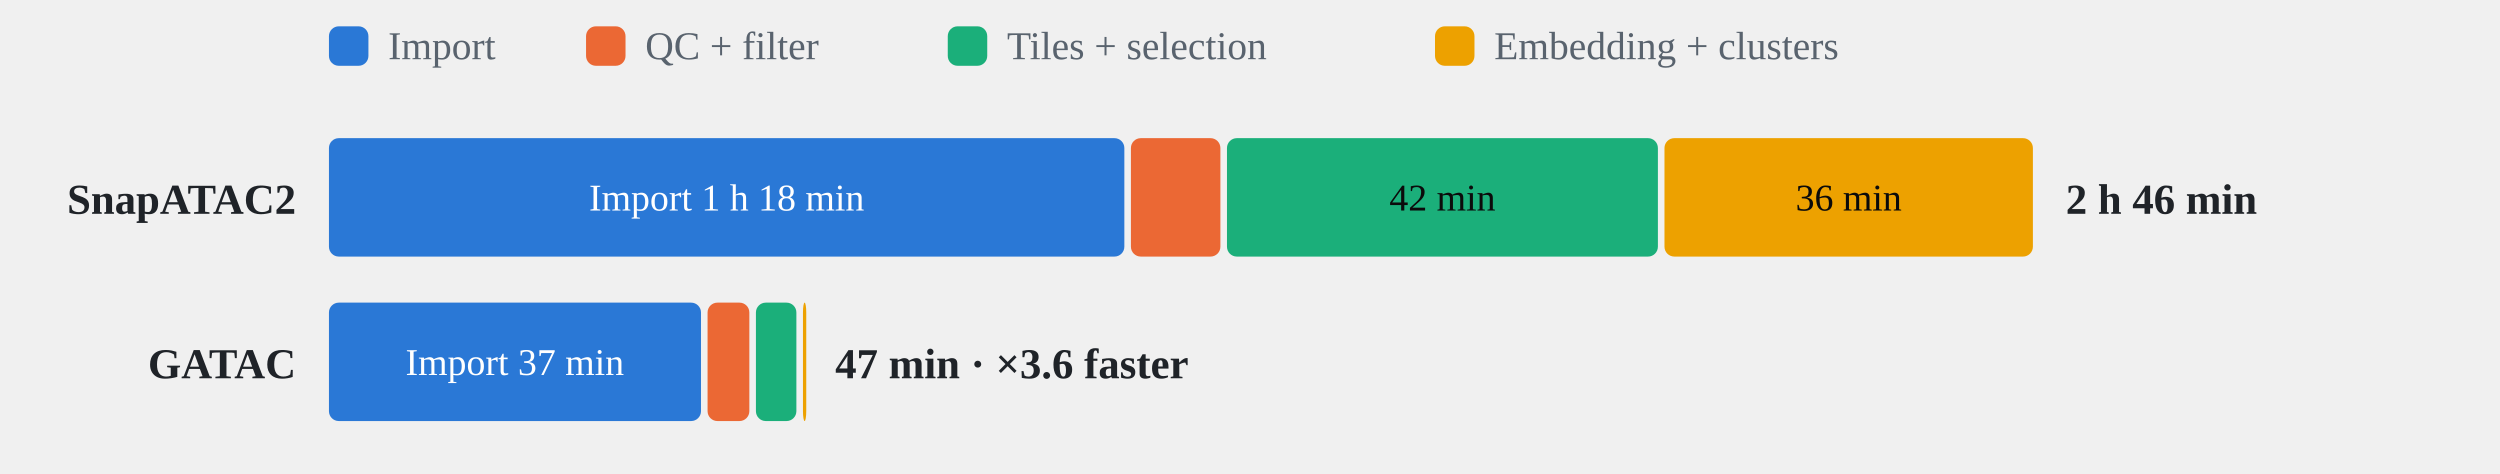
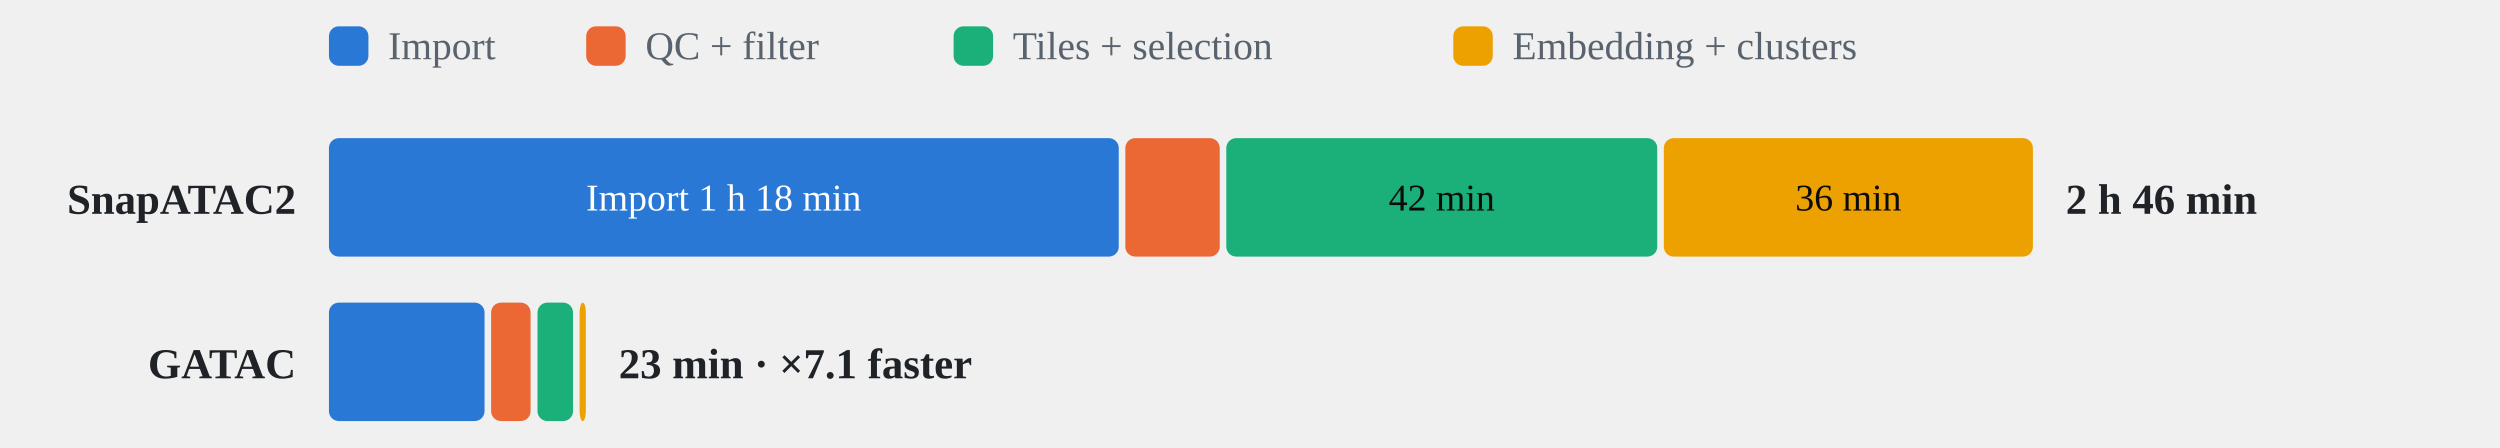
- <svg xmlns="http://www.w3.org/2000/svg" viewBox="0 0 760 144" width="100%" style="max-width:760px" role="img" aria-labelledby="rt-clustering-title">
+ <svg xmlns="http://www.w3.org/2000/svg" viewBox="0 0 760 136" width="100%" style="max-width:760px" role="img" aria-labelledby="rt-clustering-title">
  <style>
    .rt-text  { fill: var(--pst-color-text-base, #1f2328); font-family: var(--pst-font-family-base, sans-serif); font-size: 13px; }
    .rt-muted { fill: var(--pst-color-text-muted, #59636e); font-family: var(--pst-font-family-base, sans-serif); font-size: 12px; }
    .rt-bold  { font-weight: 600; }
    .rt-seg   { font-family: var(--pst-font-family-base, sans-serif); font-size: 11.5px; }
    .rt-s1 { fill: #2a78d6; } .rt-i1 { fill: #fff; }
    .rt-s2 { fill: #eb6834; } .rt-i2 { fill: #fff; }
    .rt-s3 { fill: #1baf7a; } .rt-i3 { fill: #0b0b0b; }
    .rt-s4 { fill: #eda100; } .rt-i4 { fill: #0b0b0b; }
    .rt-s5 { fill: #e87ba4; } .rt-i5 { fill: #0b0b0b; }
    .rt-s6 { fill: #008300; } .rt-i6 { fill: #fff; }
    .rt-s7 { fill: #6250d6; } .rt-i7 { fill: #fff; }
    html[data-theme="dark"] .rt-s1 { fill: #3987e5; } html[data-theme="dark"] .rt-i1 { fill: #fff; }
    html[data-theme="dark"] .rt-s2 { fill: #d95926; } html[data-theme="dark"] .rt-i2 { fill: #fff; }
    html[data-theme="dark"] .rt-s3 { fill: #199e70; } html[data-theme="dark"] .rt-i3 { fill: #fff; }
    html[data-theme="dark"] .rt-s4 { fill: #c98500; } html[data-theme="dark"] .rt-i4 { fill: #0b0b0b; }
-     html[data-theme="dark"] .rt-s5 { fill: #d55181; } html[data-theme="dark"] .rt-i5 { fill: #fff; }
-     html[data-theme="dark"] .rt-s6 { fill: #008300; } html[data-theme="dark"] .rt-i6 { fill: #fff; }
-     html[data-theme="dark"] .rt-s7 { fill: #9085e9; } html[data-theme="dark"] .rt-i7 { fill: #fff; }
+     html[data-theme="dark"] .rt-s5 { fill: #e8679a; } html[data-theme="dark"] .rt-i5 { fill: #0b0b0b; }
+     html[data-theme="dark"] .rt-s6 { fill: #1f9a1f; } html[data-theme="dark"] .rt-i6 { fill: #fff; }
+     html[data-theme="dark"] .rt-s7 { fill: #7a6ae0; } html[data-theme="dark"] .rt-i7 { fill: #fff; }
  </style>
  <rect x="100" y="8" width="12" height="12" rx="3" class="rt-s1" />
  <text x="118" y="18" class="rt-muted">Import</text>
-   <rect x="178.16" y="8" width="12" height="12" rx="3" class="rt-s2" />
-   <text x="196.16" y="18" class="rt-muted">QC + filter</text>
-   <rect x="288.12" y="8" width="12" height="12" rx="3" class="rt-s3" />
-   <text x="306.12" y="18" class="rt-muted">Tiles + selection</text>
-   <rect x="436.24" y="8" width="12" height="12" rx="3" class="rt-s4" />
-   <text x="454.24" y="18" class="rt-muted">Embedding + clusters</text>
+   <rect x="178.2" y="8" width="12" height="12" rx="3" class="rt-s2" />
+   <text x="196.2" y="18" class="rt-muted">QC + filter</text>
+   <rect x="289.9" y="8" width="12" height="12" rx="3" class="rt-s3" />
+   <text x="307.9" y="18" class="rt-muted">Tiles + selection</text>
+   <rect x="441.8" y="8" width="12" height="12" rx="3" class="rt-s4" />
+   <text x="459.8" y="18" class="rt-muted">Embedding + clusters</text>
  <text x="90" y="65.0" text-anchor="end" class="rt-text rt-bold">SnapATAC2</text>
  <g>
-     <rect x="100.0" y="42" width="241.8" height="36" rx="3" class="rt-s1" />
-     <text x="220.9" y="64.0" text-anchor="middle" class="rt-seg rt-i1">Import 1 h 18 min</text>
+     <rect x="100.0" y="42" width="240.1" height="36" rx="3" class="rt-s1" />
+     <text x="220.0" y="64.0" text-anchor="middle" class="rt-seg rt-i1">Import 1 h 18 min</text>
  </g>
  <g>
-     <rect x="343.8" y="42" width="27.2" height="36" rx="3" class="rt-s2" />
+     <rect x="342.1" y="42" width="28.7" height="36" rx="3" class="rt-s2" />
  </g>
  <g>
-     <rect x="373.0" y="42" width="131.0" height="36" rx="3" class="rt-s3" />
-     <text x="438.5" y="64.0" text-anchor="middle" class="rt-seg rt-i3">42 min</text>
+     <rect x="372.8" y="42" width="131.0" height="36" rx="3" class="rt-s3" />
+     <text x="438.3" y="64.0" text-anchor="middle" class="rt-seg rt-i3">42 min</text>
  </g>
  <g>
-     <rect x="506.0" y="42" width="112.0" height="36" rx="3" class="rt-s4" />
-     <text x="562.0" y="64.0" text-anchor="middle" class="rt-seg rt-i4">36 min</text>
+     <rect x="505.8" y="42" width="112.2" height="36" rx="3" class="rt-s4" />
+     <text x="561.9" y="64.0" text-anchor="middle" class="rt-seg rt-i4">36 min</text>
  </g>
  <text x="628.0" y="65.0" class="rt-text rt-bold">2 h 46 min</text>
  <text x="90" y="115.0" text-anchor="end" class="rt-text rt-bold">GATAC</text>
  <g>
-     <rect x="100.0" y="92" width="113.1" height="36" rx="3" class="rt-s1" />
-     <text x="156.5" y="114.0" text-anchor="middle" class="rt-seg rt-i1">Import 37 min</text>
+     <rect x="100.0" y="92" width="47.3" height="36" rx="3" class="rt-s1" />
  </g>
  <g>
-     <rect x="215.1" y="92" width="12.7" height="36" rx="3" class="rt-s2" />
+     <rect x="149.3" y="92" width="12.0" height="36" rx="3" class="rt-s2" />
  </g>
  <g>
-     <rect x="229.8" y="92" width="12.3" height="36" rx="3" class="rt-s3" />
+     <rect x="163.4" y="92" width="10.8" height="36" rx="3" class="rt-s3" />
  </g>
  <g>
-     <rect x="244.1" y="92" width="1.0" height="36" rx="3" class="rt-s4" />
+     <rect x="176.2" y="92" width="1.9" height="36" rx="3" class="rt-s4" />
  </g>
-   <text x="253.9" y="115.0" class="rt-text rt-bold">47 min  ·  ×3.6 faster</text>
+   <text x="188.1" y="115.0" class="rt-text rt-bold">23 min  ·  ×7.1 faster</text>
</svg>
